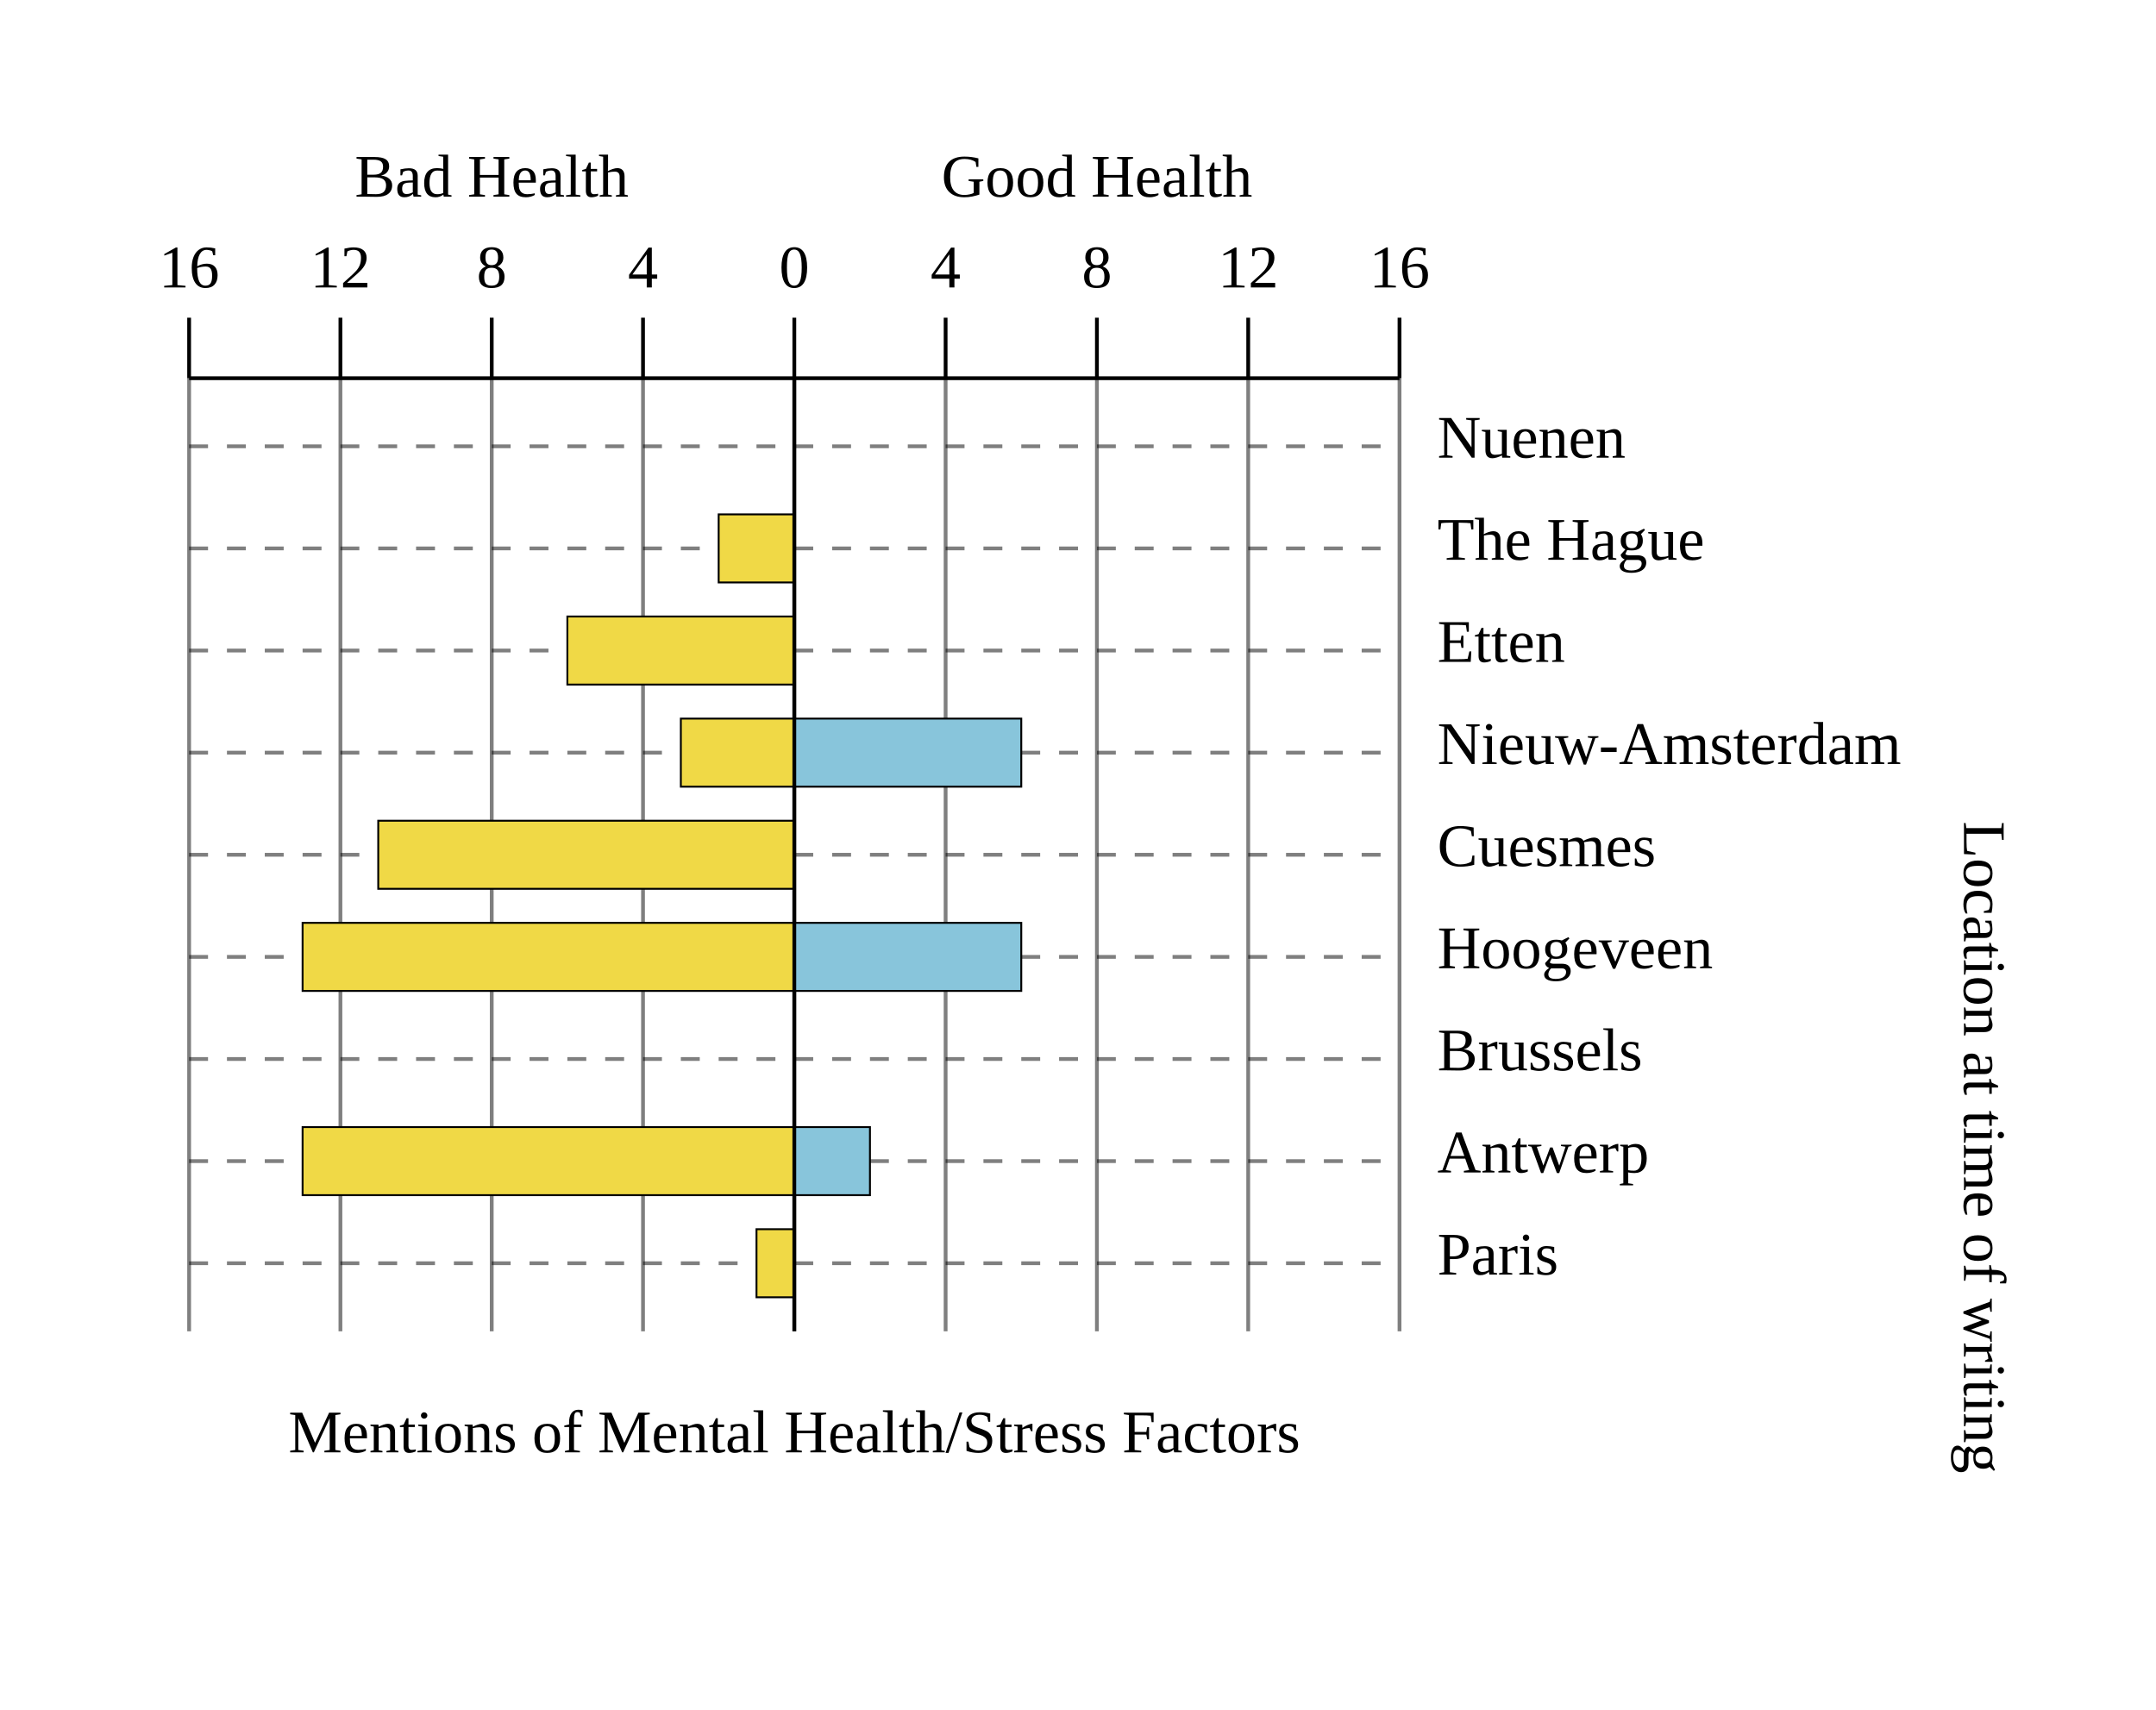
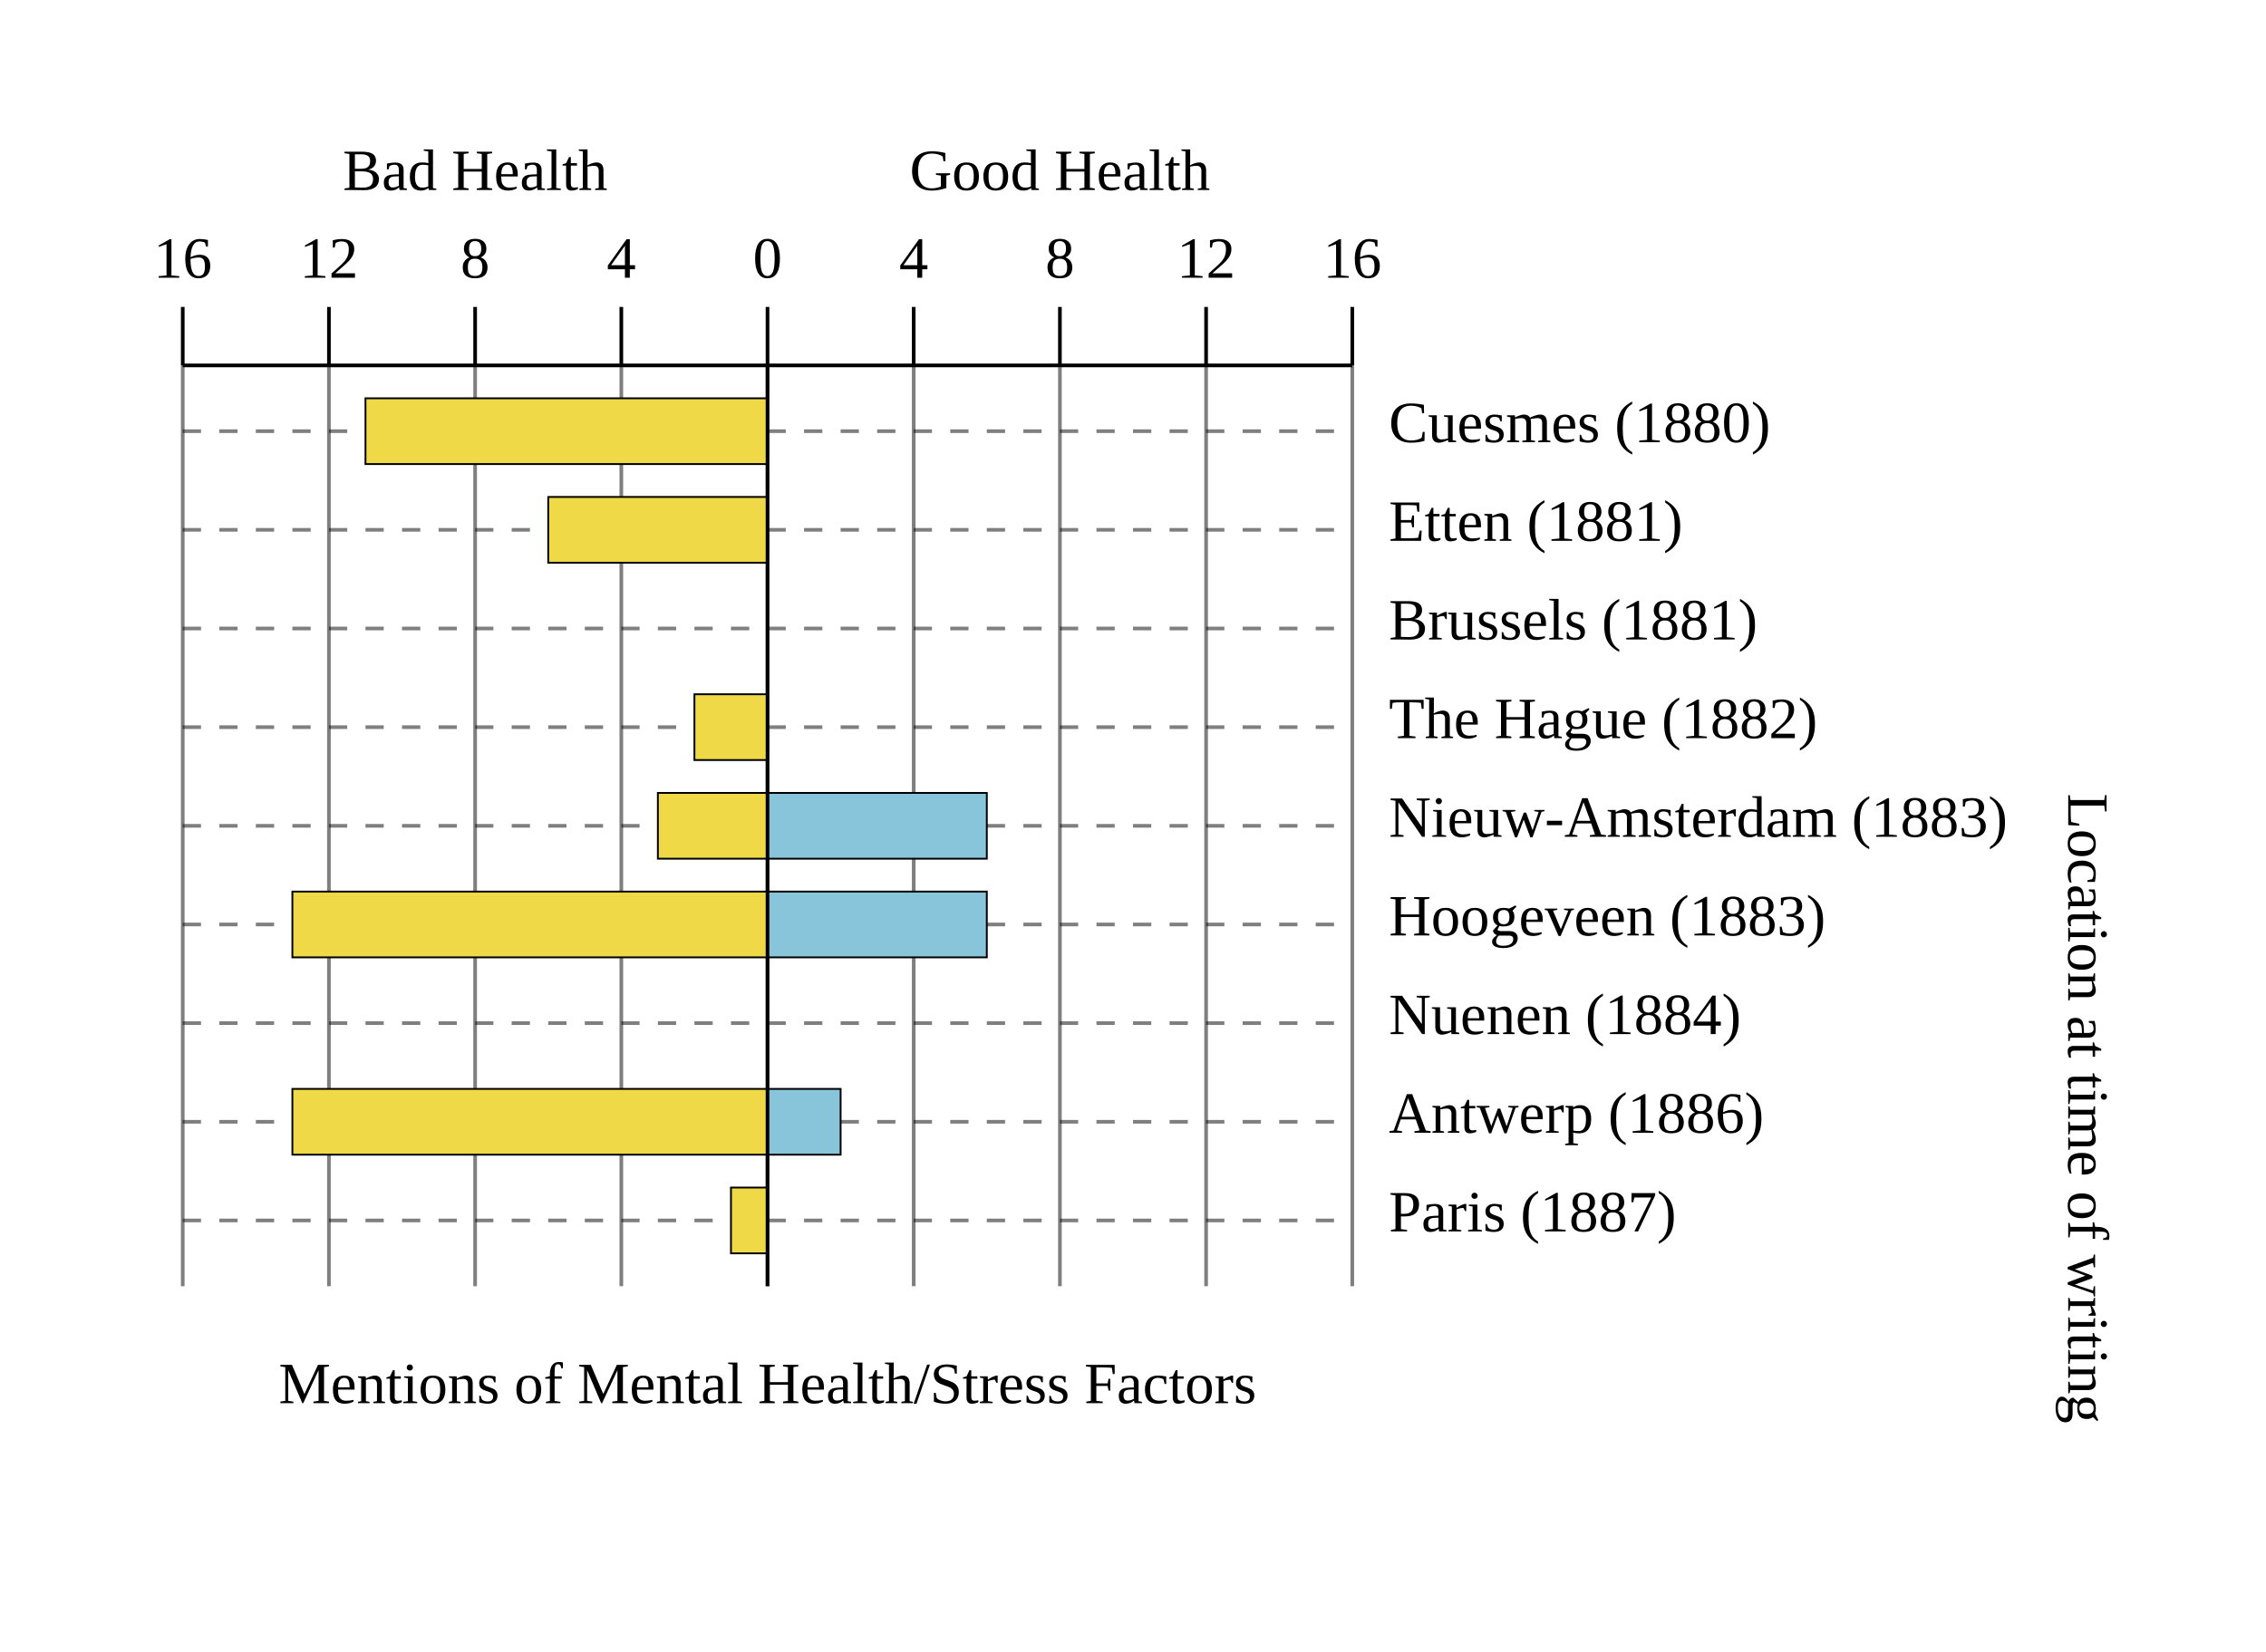
- <svg xmlns="http://www.w3.org/2000/svg" height="452" width="570">
+ <svg xmlns="http://www.w3.org/2000/svg" height="452" width="620">
  <g transform="translate(210, 100)">
    <text y="-24" x="0" font-size="16" font-family="Times New Roman" text-anchor="middle">0</text>
    <line y1="-16" y2="0" x1="0" x2="0" stroke="black" />
    <line y1="0" y2="252" x1="0" x2="0" stroke="black" opacity=".5" />
    <text y="-24" x="40" font-size="16" font-family="Times New Roman" text-anchor="middle">4</text>
    <line y1="-16" y2="0" x1="40" x2="40" stroke="black" />
    <line y1="0" y2="252" x1="40" x2="40" stroke="black" opacity=".5" />
    <text y="-24" x="80" font-size="16" font-family="Times New Roman" text-anchor="middle">8</text>
    <line y1="-16" y2="0" x1="80" x2="80" stroke="black" />
    <line y1="0" y2="252" x1="80" x2="80" stroke="black" opacity=".5" />
    <text y="-24" x="120" font-size="16" font-family="Times New Roman" text-anchor="middle">12</text>
    <line y1="-16" y2="0" x1="120" x2="120" stroke="black" />
    <line y1="0" y2="252" x1="120" x2="120" stroke="black" opacity=".5" />
    <text y="-24" x="160" font-size="16" font-family="Times New Roman" text-anchor="middle">16</text>
    <line y1="-16" y2="0" x1="160" x2="160" stroke="black" />
    <line y1="0" y2="252" x1="160" x2="160" stroke="black" opacity=".5" />
    <text y="-24" x="-160" font-size="16" font-family="Times New Roman" text-anchor="middle">16</text>
    <line y1="-16" y2="0" x1="-160" x2="-160" stroke="black" />
    <line y1="0" y2="252" x1="-160" x2="-160" stroke="black" opacity=".5" />
    <text y="-24" x="-120" font-size="16" font-family="Times New Roman" text-anchor="middle">12</text>
    <line y1="-16" y2="0" x1="-120" x2="-120" stroke="black" />
    <line y1="0" y2="252" x1="-120" x2="-120" stroke="black" opacity=".5" />
    <text y="-24" x="-80" font-size="16" font-family="Times New Roman" text-anchor="middle">8</text>
    <line y1="-16" y2="0" x1="-80" x2="-80" stroke="black" />
    <line y1="0" y2="252" x1="-80" x2="-80" stroke="black" opacity=".5" />
    <text y="-24" x="-40" font-size="16" font-family="Times New Roman" text-anchor="middle">4</text>
    <line y1="-16" y2="0" x1="-40" x2="-40" stroke="black" />
    <line y1="0" y2="252" x1="-40" x2="-40" stroke="black" opacity=".5" />
    <line x1="-160" x2="160" y1="18" y2="18" stroke="black" opacity=".5" stroke-dasharray="5,5" />
    <rect x="0" width="0" y="9" height="18" fill="#88c5db" stroke-width=".5" stroke="black" />
-     <rect x="-0" width="0" y="9" height="18" fill="#f0d946" stroke-width=".5" stroke="black" />
-     <text x="170" y="21" text-anchor="start" font-family="Times New Roman" font-size="16">Nuenen</text>
+     <rect x="-110" width="110" y="9" height="18" fill="#f0d946" stroke-width=".5" stroke="black" />
+     <text x="170" y="21" text-anchor="start" font-family="Times New Roman" font-size="16">Cuesmes (1880)</text>
    <line x1="-160" x2="160" y1="45" y2="45" stroke="black" opacity=".5" stroke-dasharray="5,5" />
    <rect x="0" width="0" y="36" height="18" fill="#88c5db" stroke-width=".5" stroke="black" />
-     <rect x="-20" width="20" y="36" height="18" fill="#f0d946" stroke-width=".5" stroke="black" />
-     <text x="170" y="48" text-anchor="start" font-family="Times New Roman" font-size="16">The Hague</text>
+     <rect x="-60" width="60" y="36" height="18" fill="#f0d946" stroke-width=".5" stroke="black" />
+     <text x="170" y="48" text-anchor="start" font-family="Times New Roman" font-size="16">Etten (1881)</text>
    <line x1="-160" x2="160" y1="72" y2="72" stroke="black" opacity=".5" stroke-dasharray="5,5" />
    <rect x="0" width="0" y="63" height="18" fill="#88c5db" stroke-width=".5" stroke="black" />
-     <rect x="-60" width="60" y="63" height="18" fill="#f0d946" stroke-width=".5" stroke="black" />
-     <text x="170" y="75" text-anchor="start" font-family="Times New Roman" font-size="16">Etten</text>
+     <rect x="-0" width="0" y="63" height="18" fill="#f0d946" stroke-width=".5" stroke="black" />
+     <text x="170" y="75" text-anchor="start" font-family="Times New Roman" font-size="16">Brussels (1881)</text>
    <line x1="-160" x2="160" y1="99" y2="99" stroke="black" opacity=".5" stroke-dasharray="5,5" />
-     <rect x="0" width="60" y="90" height="18" fill="#88c5db" stroke-width=".5" stroke="black" />
-     <rect x="-30" width="30" y="90" height="18" fill="#f0d946" stroke-width=".5" stroke="black" />
-     <text x="170" y="102" text-anchor="start" font-family="Times New Roman" font-size="16">Nieuw-Amsterdam</text>
+     <rect x="0" width="0" y="90" height="18" fill="#88c5db" stroke-width=".5" stroke="black" />
+     <rect x="-20" width="20" y="90" height="18" fill="#f0d946" stroke-width=".5" stroke="black" />
+     <text x="170" y="102" text-anchor="start" font-family="Times New Roman" font-size="16">The Hague (1882)</text>
    <line x1="-160" x2="160" y1="126" y2="126" stroke="black" opacity=".5" stroke-dasharray="5,5" />
-     <rect x="0" width="0" y="117" height="18" fill="#88c5db" stroke-width=".5" stroke="black" />
-     <rect x="-110" width="110" y="117" height="18" fill="#f0d946" stroke-width=".5" stroke="black" />
-     <text x="170" y="129" text-anchor="start" font-family="Times New Roman" font-size="16">Cuesmes</text>
+     <rect x="0" width="60" y="117" height="18" fill="#88c5db" stroke-width=".5" stroke="black" />
+     <rect x="-30" width="30" y="117" height="18" fill="#f0d946" stroke-width=".5" stroke="black" />
+     <text x="170" y="129" text-anchor="start" font-family="Times New Roman" font-size="16">Nieuw-Amsterdam (1883)</text>
    <line x1="-160" x2="160" y1="153" y2="153" stroke="black" opacity=".5" stroke-dasharray="5,5" />
    <rect x="0" width="60" y="144" height="18" fill="#88c5db" stroke-width=".5" stroke="black" />
    <rect x="-130" width="130" y="144" height="18" fill="#f0d946" stroke-width=".5" stroke="black" />
-     <text x="170" y="156" text-anchor="start" font-family="Times New Roman" font-size="16">Hoogeveen</text>
+     <text x="170" y="156" text-anchor="start" font-family="Times New Roman" font-size="16">Hoogeveen (1883)</text>
    <line x1="-160" x2="160" y1="180" y2="180" stroke="black" opacity=".5" stroke-dasharray="5,5" />
    <rect x="0" width="0" y="171" height="18" fill="#88c5db" stroke-width=".5" stroke="black" />
    <rect x="-0" width="0" y="171" height="18" fill="#f0d946" stroke-width=".5" stroke="black" />
-     <text x="170" y="183" text-anchor="start" font-family="Times New Roman" font-size="16">Brussels</text>
+     <text x="170" y="183" text-anchor="start" font-family="Times New Roman" font-size="16">Nuenen (1884)</text>
    <line x1="-160" x2="160" y1="207" y2="207" stroke="black" opacity=".5" stroke-dasharray="5,5" />
    <rect x="0" width="20" y="198" height="18" fill="#88c5db" stroke-width=".5" stroke="black" />
    <rect x="-130" width="130" y="198" height="18" fill="#f0d946" stroke-width=".5" stroke="black" />
-     <text x="170" y="210" text-anchor="start" font-family="Times New Roman" font-size="16">Antwerp</text>
+     <text x="170" y="210" text-anchor="start" font-family="Times New Roman" font-size="16">Antwerp (1886)</text>
    <line x1="-160" x2="160" y1="234" y2="234" stroke="black" opacity=".5" stroke-dasharray="5,5" />
    <rect x="0" width="0" y="225" height="18" fill="#88c5db" stroke-width=".5" stroke="black" />
    <rect x="-10" width="10" y="225" height="18" fill="#f0d946" stroke-width=".5" stroke="black" />
-     <text x="170" y="237" text-anchor="start" font-family="Times New Roman" font-size="16">Paris</text>
+     <text x="170" y="237" text-anchor="start" font-family="Times New Roman" font-size="16">Paris (1887)</text>
    <text x="80" y="-48" font-size="16" font-family="Times New Roman" text-anchor="middle" font-weight="300">Good Health</text>
    <text x="-80" y="-48" font-size="16" font-family="Times New Roman" text-anchor="middle" font-weight="300">Bad Health</text>
    <text x="0" y="284" font-size="16" font-family="Times New Roman" text-anchor="middle" font-weight="300">Mentions of Mental Health/Stress Factors</text>
-     <text x="314.633" y="126" font-family="Times New Roman" text-anchor="middle" font-size="16" writing-mode="tb">Location at time of writing</text>
+     <text x="361.289" y="126" font-family="Times New Roman" text-anchor="middle" font-size="16" writing-mode="tb">Location at time of
+                     writing</text>
    <line x1="-160" x2="160" y1="0" y2="0" stroke="black" />
    <line x1="0" x2="0" y1="0" y2="252" stroke="black" />
  </g>
</svg>
